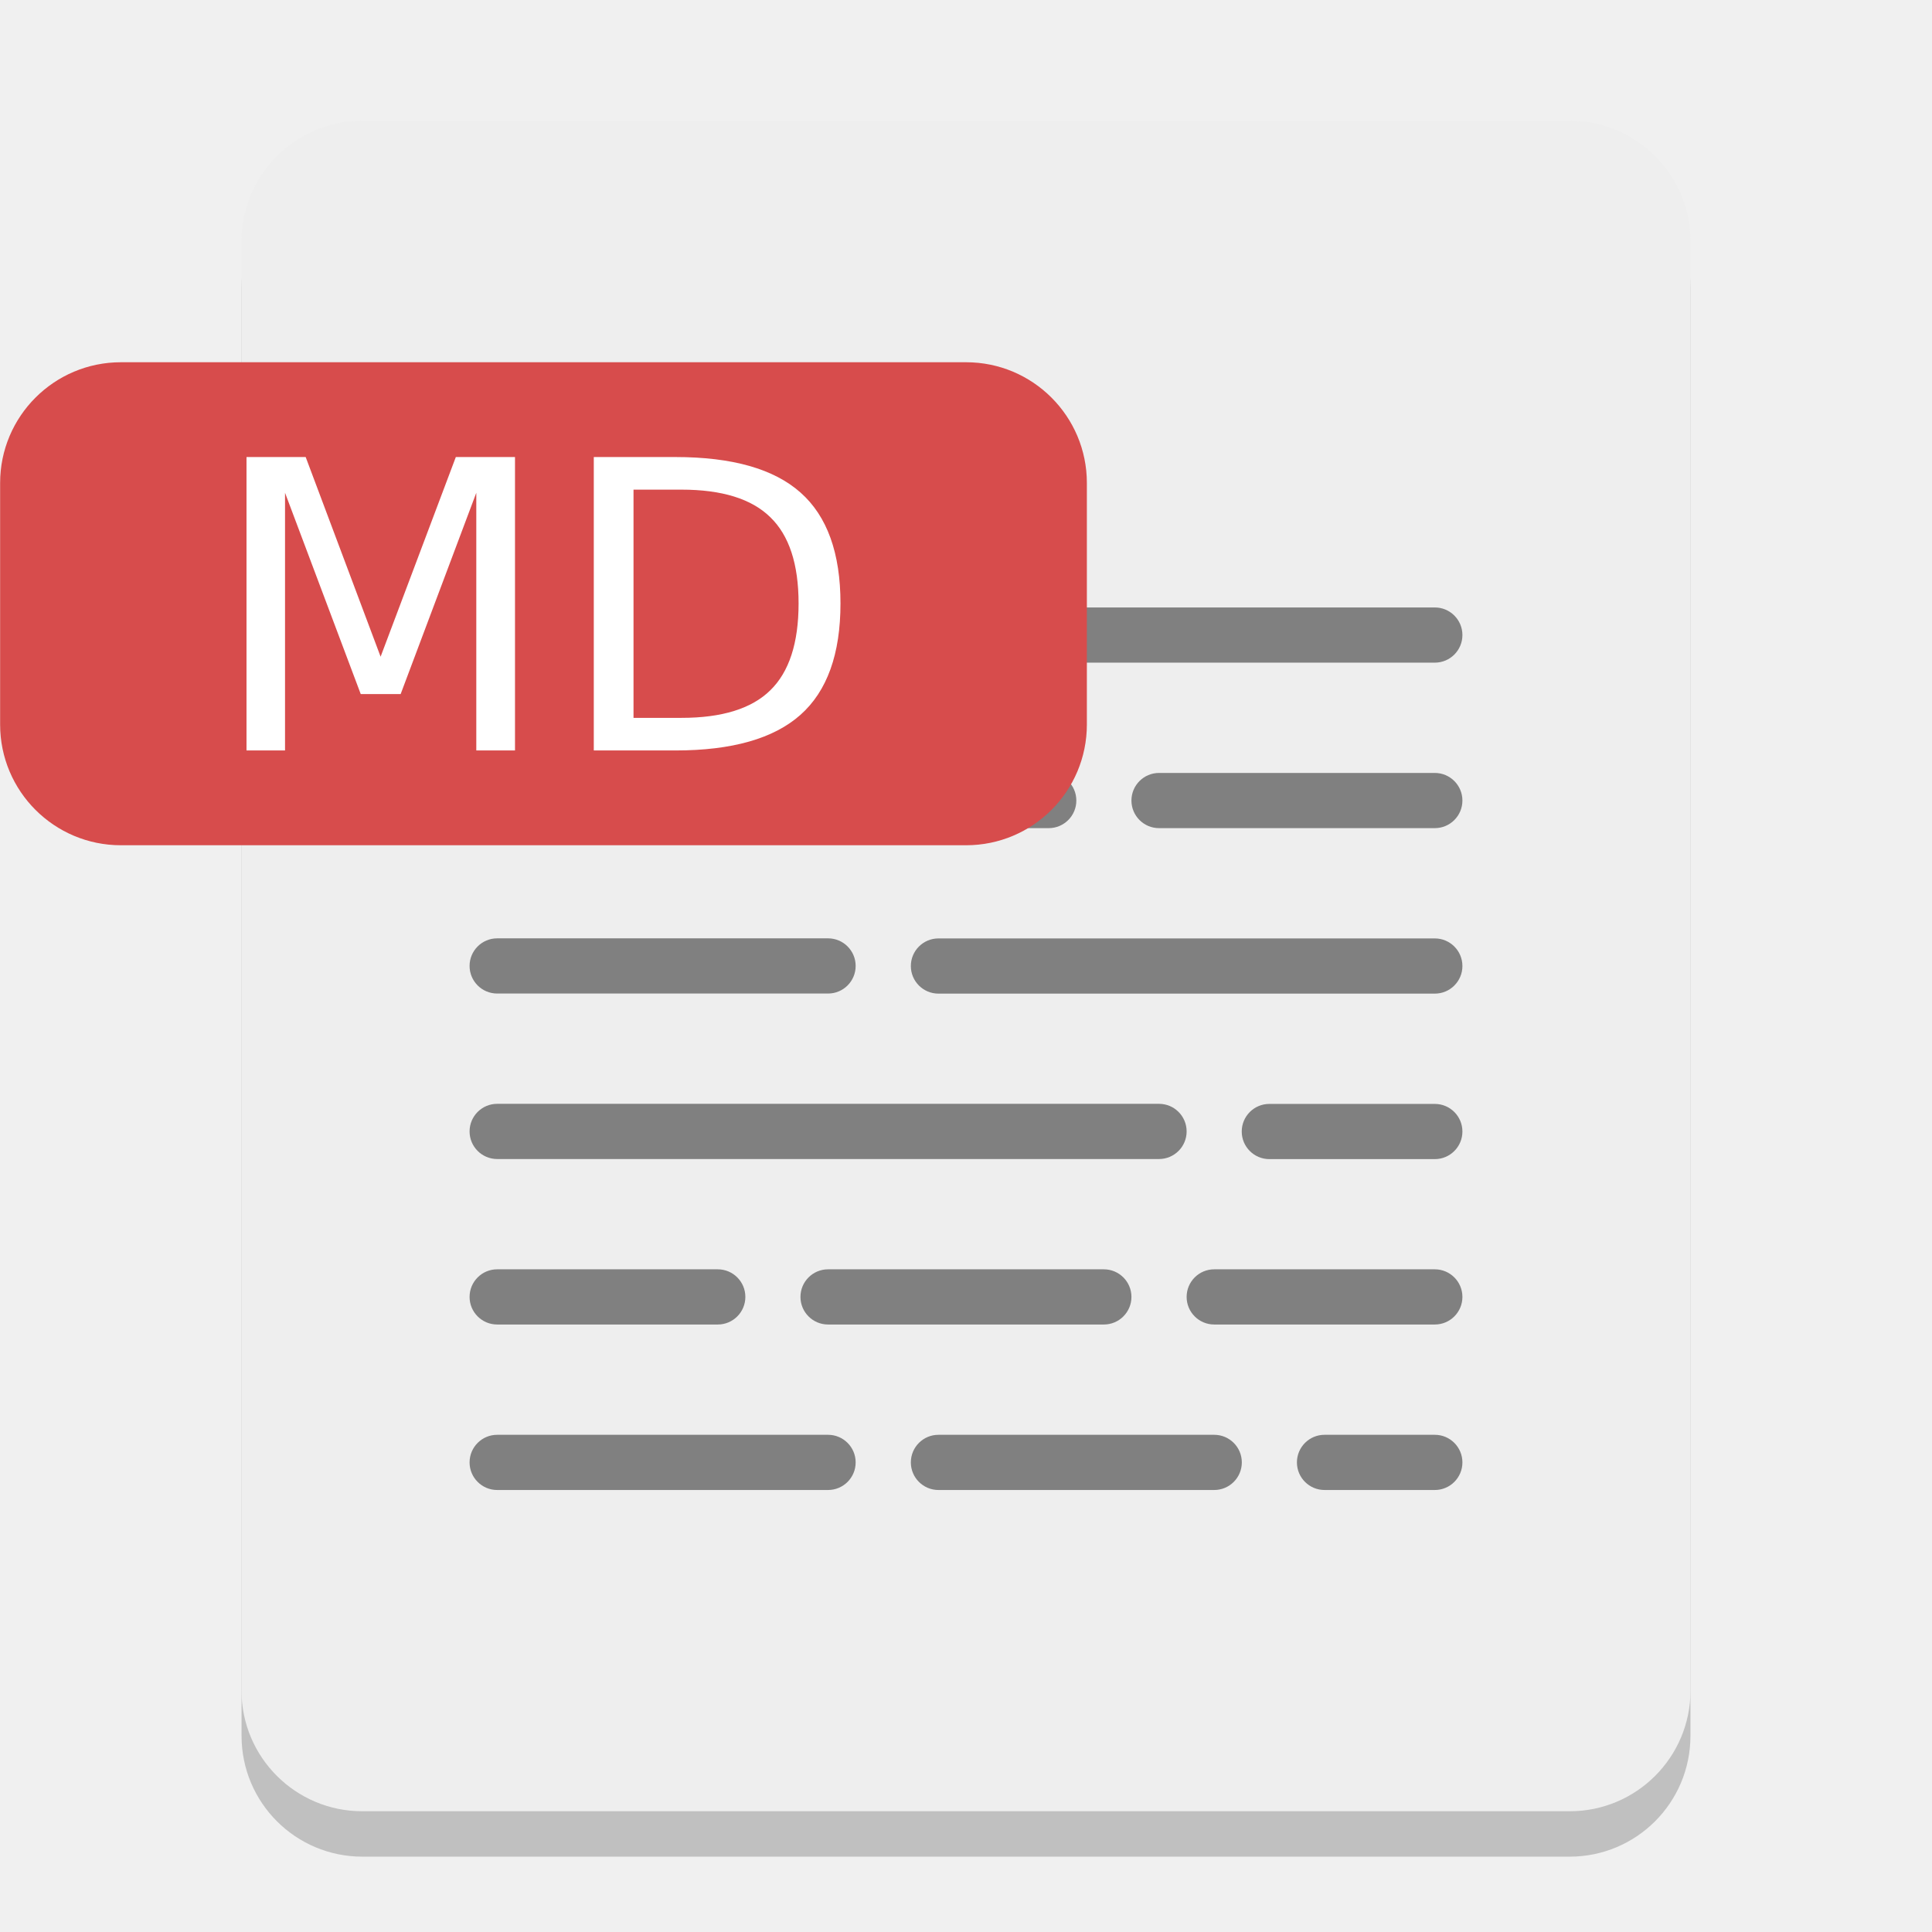
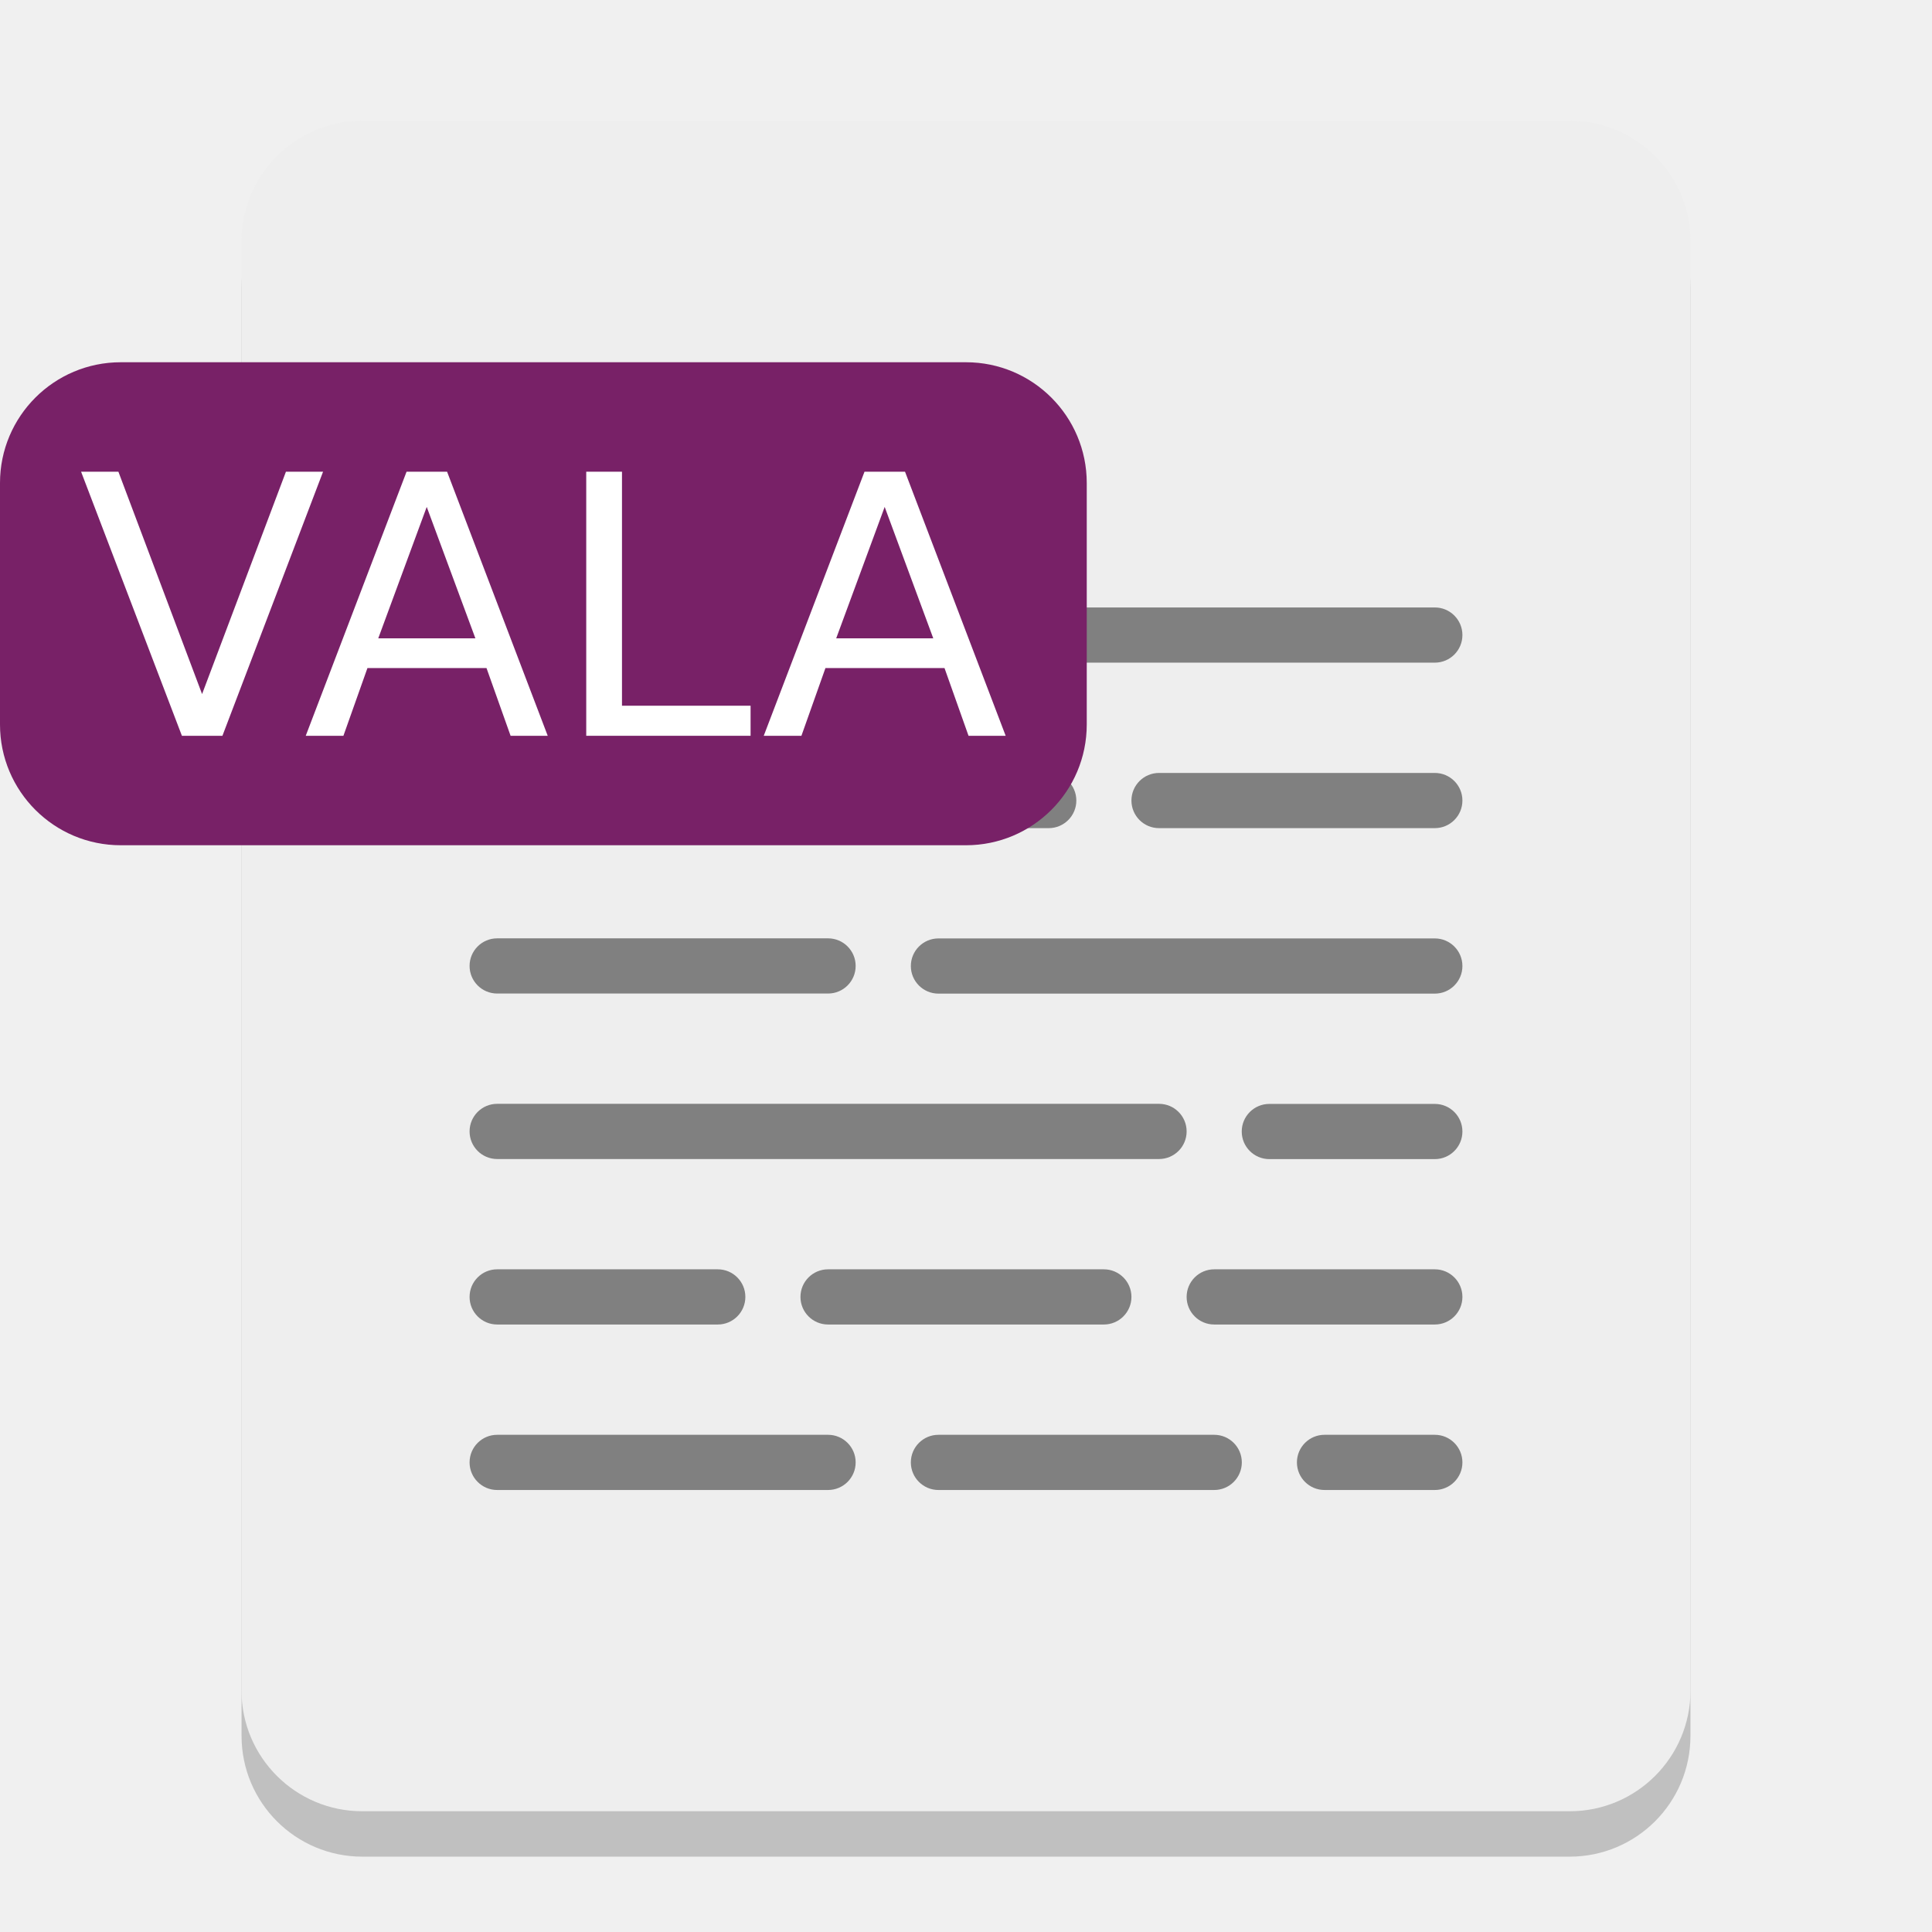
<svg xmlns="http://www.w3.org/2000/svg" xmlns:xlink="http://www.w3.org/1999/xlink" width="32" height="32" id="svg2" version="1.1">
  <defs id="defs4">
    <linearGradient id="linearGradient902">
      <stop id="stop898" offset="0" style="stop-color:#770087;stop-opacity:1;" />
      <stop id="stop900" offset="1" style="stop-color:#452981;stop-opacity:1" />
    </linearGradient>
    <linearGradient id="linearGradient899">
      <stop id="stop895" style="stop-color:#f282f1;stop-opacity:1" offset="0" />
      <stop id="stop897" style="stop-color:#a56de2;stop-opacity:1" offset="1" />
    </linearGradient>
    <linearGradient id="linearGradient916">
      <stop id="stop912" style="stop-color:#ffffff;stop-opacity:1" offset="0" />
      <stop id="stop914" style="stop-color:#fafafa;stop-opacity:1" offset="1" />
    </linearGradient>
    <linearGradient id="linearGradient3688-166-749-654">
      <stop id="stop3088" style="stop-color:#181818;stop-opacity:1" offset="0" />
      <stop id="stop3090" style="stop-color:#181818;stop-opacity:0" offset="1" />
    </linearGradient>
    <linearGradient id="linearGradient3688-464-309-604">
      <stop id="stop3094" style="stop-color:#181818;stop-opacity:1" offset="0" />
      <stop id="stop3096" style="stop-color:#181818;stop-opacity:0" offset="1" />
    </linearGradient>
    <linearGradient id="linearGradient3702-501-757-795">
      <stop id="stop3100" style="stop-color:#181818;stop-opacity:0" offset="0" />
      <stop id="stop3102" style="stop-color:#181818;stop-opacity:1" offset="0.5" />
      <stop id="stop3104" style="stop-color:#181818;stop-opacity:0" offset="1" />
    </linearGradient>
    <radialGradient xlink:href="#linearGradient3688-166-749-654" id="radialGradient4730" gradientUnits="userSpaceOnUse" gradientTransform="matrix(3.206054,2.6349059e-7,-8.2185947e-8,1.000008,36.98101,15.99962)" cx="4.996" cy="43.5" fx="4.996" fy="43.5" r="2.5" />
    <radialGradient xlink:href="#linearGradient3688-464-309-604" id="radialGradient4732" gradientUnits="userSpaceOnUse" gradientTransform="matrix(3.163875,0,0,0.9999999,-29.70299,-103.0001)" cx="4.993" cy="43.5" fx="4.993" fy="43.5" r="2.5" />
    <linearGradient xlink:href="#linearGradient3702-501-757-795" id="linearGradient4734" gradientUnits="userSpaceOnUse" gradientTransform="matrix(1.392857,0,0,0.7142856,-0.0214163,28.42862)" x1="25.058" y1="47.028" x2="25.058" y2="39.999" />
    <linearGradient gradientTransform="matrix(1.432432,0,0,1.436283,-7.37838,-7.399552)" gradientUnits="userSpaceOnUse" xlink:href="#linearGradient3924-2-2-5-8" id="linearGradient3381-5-4" y2="46.23" x2="38.66" y1="5.848" x1="38.66" />
    <linearGradient id="linearGradient3924-2-2-5-8">
      <stop offset="0" style="stop-color:#ffffff;stop-opacity:1" id="stop3926-9-4-9-6" />
      <stop offset="0.063" style="stop-color:#ffffff;stop-opacity:0.235" id="stop3928-9-8-6-5" />
      <stop offset="0.951" style="stop-color:#ffffff;stop-opacity:0.157" id="stop3930-3-5-1-7" />
      <stop offset="1" style="stop-color:#ffffff;stop-opacity:0.392" id="stop3932-8-0-4-8" />
    </linearGradient>
    <linearGradient gradientTransform="matrix(0.4705476,0,0,0.4745763,-60.68865,-0.1484071)" gradientUnits="userSpaceOnUse" xlink:href="#linearGradient916" id="linearGradient5809" y2="55.027" x2="161.977" y1="10.027" x1="161.977" />
    <linearGradient y2="63.027" x2="161.977" y1="5.152" x1="161.977" gradientTransform="matrix(0.4705882,0,0,0.4745763,-60.69526,-0.1484071)" gradientUnits="userSpaceOnUse" id="linearGradient910" xlink:href="#linearGradient899" />
    <linearGradient gradientUnits="userSpaceOnUse" y2="60" x2="32" y1="0" x1="32" id="linearGradient904" xlink:href="#linearGradient902" />
    <linearGradient y2="63.027" x2="161.977" y1="5.152" x1="161.977" gradientTransform="matrix(0.9411765,0,0,0.9491525,-73.04401,10.80159)" gradientUnits="userSpaceOnUse" id="linearGradient910-3" xlink:href="#linearGradient899" />
    <linearGradient y2="63.027" x2="161.977" y1="5.152" x1="161.977" gradientTransform="matrix(0.4705476,0,0,0.4745763,-76.30513,-44.36035)" gradientUnits="userSpaceOnUse" id="linearGradient910-5" xlink:href="#linearGradient899" />
    <filter style="color-interpolation-filters:sRGB" id="filter1218" x="-0.001" width="1.001" y="-0" height="1.001">
      <feGaussianBlur stdDeviation="0.005" id="feGaussianBlur1220" />
    </filter>
+     <radialGradient xlink:href="#linearGradient3688-166-749-654" id="radialGradient4730-06" gradientUnits="userSpaceOnUse" gradientTransform="matrix(3.206054,2.6349059e-7,-8.2185947e-8,1.000008,36.98101,15.99962)" cx="4.996" cy="43.5" fx="4.996" fy="43.5" r="2.5" />
+     <radialGradient xlink:href="#linearGradient3688-166-749-654" id="radialGradient4732-2" gradientUnits="userSpaceOnUse" gradientTransform="matrix(3.163875,0,0,0.9999999,-29.70299,-103.0001)" cx="4.993" cy="43.5" fx="4.993" fy="43.5" r="2.5" />
    <radialGradient xlink:href="#linearGradient3688-166-749-654" id="radialGradient4730-0" gradientUnits="userSpaceOnUse" gradientTransform="matrix(3.206054,2.6349059e-7,-8.2185947e-8,1.000008,36.98101,15.99962)" cx="4.996" cy="43.5" fx="4.996" fy="43.5" r="2.5" />
    <radialGradient xlink:href="#linearGradient3688-166-749-654" id="radialGradient4732-6" gradientUnits="userSpaceOnUse" gradientTransform="matrix(3.163875,0,0,0.9999999,-29.70299,-103.0001)" cx="4.993" cy="43.5" fx="4.993" fy="43.5" r="2.5" />
    <radialGradient xlink:href="#linearGradient3688-166-749-654" id="radialGradient4730-9" gradientUnits="userSpaceOnUse" gradientTransform="matrix(3.206054,2.6349059e-7,-8.2185947e-8,1.000008,36.98101,15.99962)" cx="4.996" cy="43.5" fx="4.996" fy="43.5" r="2.5" />
    <radialGradient xlink:href="#linearGradient3688-166-749-654" id="radialGradient4732-4" gradientUnits="userSpaceOnUse" gradientTransform="matrix(3.163875,0,0,0.9999999,-29.70299,-103.0001)" cx="4.993" cy="43.5" fx="4.993" fy="43.5" r="2.5" />
  </defs>
  <path width="23.998" height="28" rx="0" ry="0" x="4.001" y="2.752" id="rect4897-1" style="opacity:0.2;vector-effect:none;fill:#000000;fill-opacity:1;stroke:none;stroke-width:0.473;stroke-linecap:butt;stroke-linejoin:miter;stroke-miterlimit:4;stroke-dasharray:none;stroke-dashoffset:0;stroke-opacity:1;filter:url(#filter1218)" d="M 6.001,2.752 H 25.999 a 2,2 45 0 1 2,2 V 28.752 a 2,2 135 0 1 -2,2 H 6.001 a 2,2 45 0 1 -2,-2 V 4.752 a 2,2 135 0 1 2,-2 z" />
  <path width="24" height="28" rx="0" ry="0" x="4" y="2" id="rect4897" style="opacity:1;vector-effect:none;fill:#eeeeee;fill-opacity:1;stroke:none;stroke-width:0.473;stroke-linecap:butt;stroke-linejoin:miter;stroke-miterlimit:4;stroke-dasharray:none;stroke-dashoffset:0;stroke-opacity:1" d="m 6,2 h 20 a 2,2 45 0 1 2,2 v 24 a 2,2 135 0 1 -2,2 H 6 A 2,2 45 0 1 4,28 V 4 A 2,2 135 0 1 6,2 Z" />
-   <g aria-label="Aa" id="text1723" style="font-style:normal;font-weight:normal;font-size:40px;line-height:1.25;font-family:sans-serif;fill:#000000;fill-opacity:1;stroke:none;opacity:0" transform="matrix(0.3338223,0,0,0.3338223,8.497534,24.1978)">
-     <path d="M 11.869,-20.671 6.517,-6.159 h 10.723 z m -2.227,-3.887 h 4.473 L 25.228,4.603 h -4.102 l -2.656,-7.48 H 5.326 l -2.656,7.48 h -4.16 z" id="path1725" />
-     <path d="m 39.271,-6.393 q -4.355,0 -6.035,0.996 -1.68,0.996 -1.68,3.398 0,1.914 1.25,3.047 1.27,1.113 3.438,1.113 2.988,0 4.785,-2.109 1.816,-2.129 1.816,-5.645 v -0.801 z m 7.168,-1.484 V 4.603 h -3.594 V 1.282 q -1.23,1.992 -3.066,2.949 -1.836,0.938 -4.492,0.938 -3.359,0 -5.352,-1.875 -1.973,-1.895 -1.973,-5.059 0,-3.691 2.461,-5.566 2.48,-1.875 7.383,-1.875 h 5.039 V -9.557 q 0,-2.48 -1.641,-3.828 -1.621,-1.367 -4.57,-1.367 -1.875,0 -3.652,0.449 -1.777,0.449 -3.418,1.348 v -3.32 q 1.973,-0.762 3.828,-1.133 1.855,-0.391 3.613,-0.391 4.746,0 7.09,2.461 2.344,2.461 2.344,7.461 z" id="path1727" />
-   </g>
  <g id="g5880" transform="matrix(1.432819,0,0,1.432819,-6.130693,-7.626758)">
    <path d="m 12.895,12.664 a 0.319,0.319 0 0 0 0.319,0.319 h 7.651 a 0.319,0.319 0 0 0 0,-0.638 h -7.651 a 0.319,0.319 0 0 0 -0.319,0.319 z" id="path5662" style="fill:#808080;stroke-width:0.04" />
    <path d="m 10.026,14.896 h 6.376 a 0.319,0.319 0 0 0 0,-0.638 h -6.376 a 0.319,0.319 0 0 0 0,0.638 z" id="path5664" style="fill:#808080;stroke-width:0.04" />
    <path d="m 20.865,16.171 h -5.738 a 0.319,0.319 0 0 0 0,0.638 h 5.738 a 0.319,0.319 0 0 0 0,-0.638 z" id="path5666" style="fill:#808080;stroke-width:0.04" />
    <path d="m 10.026,18.721 h 7.651 a 0.319,0.319 0 0 0 0,-0.638 h -7.651 a 0.319,0.319 0 0 0 0,0.638 z" id="path5668" style="fill:#808080;stroke-width:0.04" />
    <path d="m 10.026,12.983 h 1.913 a 0.319,0.319 0 0 0 0,-0.638 h -1.913 a 0.319,0.319 0 0 0 0,0.638 z" id="path5670" style="fill:#808080;stroke-width:0.04" />
    <path d="m 20.865,14.258 h -3.188 a 0.319,0.319 0 0 0 0,0.638 h 3.188 a 0.319,0.319 0 0 0 0,-0.638 z" id="path5672" style="fill:#808080;stroke-width:0.04" />
    <path d="m 10.026,16.808 h 3.825 a 0.319,0.319 0 0 0 0,-0.638 h -3.825 a 0.319,0.319 0 0 0 0,0.638 z" id="path5674" style="fill:#808080;stroke-width:0.04" />
    <path d="m 20.865,18.084 h -1.913 a 0.319,0.319 0 0 0 0,0.638 h 1.913 a 0.319,0.319 0 0 0 0,-0.638 z" id="path5676" style="fill:#808080;stroke-width:0.04" />
    <path d="m 18.315,21.909 h -3.188 a 0.319,0.319 0 0 0 0,0.638 h 3.188 a 0.319,0.319 0 0 0 0,-0.638 z" id="path5678" style="fill:#808080;stroke-width:0.04" />
    <path d="m 10.026,22.547 h 3.825 a 0.319,0.319 0 0 0 0,-0.638 h -3.825 a 0.319,0.319 0 0 0 0,0.638 z" id="path5680" style="fill:#808080;stroke-width:0.04" />
    <path d="m 10.026,20.634 h 2.55 a 0.319,0.319 0 0 0 0,-0.638 h -2.55 a 0.319,0.319 0 0 0 0,0.638 z" id="path5682" style="fill:#808080;stroke-width:0.04" />
    <path d="m 10.026,11.07 h 3.825 a 0.319,0.319 0 0 0 0,-0.638 h -3.825 a 0.319,0.319 0 0 0 0,0.638 z" id="path5684" style="fill:#808080;stroke-width:0.04" />
    <path d="m 17.358,20.315 a 0.319,0.319 0 0 0 -0.319,-0.319 h -3.188 a 0.319,0.319 0 0 0 0,0.638 h 3.188 a 0.319,0.319 0 0 0 0.319,-0.319 z" id="path5686" style="fill:#808080;stroke-width:0.04" />
    <path d="M 20.865,19.996 H 18.315 a 0.319,0.319 0 0 0 0,0.638 h 2.55 a 0.319,0.319 0 0 0 0,-0.638 z" id="path5688" style="fill:#808080;stroke-width:0.04" />
    <path d="m 20.865,21.909 h -1.275 a 0.319,0.319 0 0 0 0,0.638 h 1.275 a 0.319,0.319 0 0 0 0,-0.638 z" id="path5690" style="fill:#808080;stroke-width:0.04" />
  </g>
-   <path style="fill:#d74c4c;fill-opacity:1;stroke:none;stroke-width:0.428" id="rect7379" width="18" height="8" x="0.002" y="6" d="M 2.002,6 H 16.002 a 2,2 45 0 1 2,2 v 4 a 2,2 135 0 1 -2,2 L 2.002,14 A 2,2 45 0 1 0.002,12 V 8 A 2,2 135 0 1 2.002,6 Z" />
-   <g aria-label="MD" id="text1964" style="font-size:6.667px;line-height:1.25">
-     <path d="M 4.083,7.57 H 5.063 L 6.304,10.877 7.55,7.57 H 8.53 V 12.43 H 7.889 V 8.162 L 6.636,11.496 H 5.975 L 4.721,8.162 V 12.43 H 4.083 Z" style="-inkscape-font-specification:sans-serif;fill:#ffffff" id="path11322" />
-     <path d="M 10.493,8.11 V 11.89 h 0.794 q 1.006,0 1.471,-0.456 0.469,-0.456 0.469,-1.439 0,-0.977 -0.469,-1.429 Q 12.293,8.11 11.287,8.11 Z M 9.835,7.57 h 1.351 q 1.413,0 2.074,0.589 0.661,0.586 0.661,1.836 0,1.257 -0.664,1.846 -0.664,0.589 -2.07,0.589 H 9.835 Z" style="-inkscape-font-specification:sans-serif;fill:#ffffff" id="path11324" />
+   <path y="6" x="0" height="8" width="18" id="rect7379" style="opacity:1;fill:#782167;fill-opacity:1;stroke:none;stroke-width:0.428" d="m 2,6 h 14 a 2,2 45 0 1 2,2 v 4 a 2,2 135 0 1 -2,2 L 2,14 A 2,2 45 0 1 0,12 V 8 A 2,2 135 0 1 2,6 Z" />
+   <g aria-label="VALA" id="text2425" style="font-size:6px;line-height:1.25;fill:#ffffff">
+     <path d="M 3.013,12.187 1.343,7.813 H 1.961 L 3.347,11.496 4.736,7.813 H 5.351 L 3.684,12.187 Z" id="path7367" />
+     <path d="M 7.068,8.396 6.265,10.573 H 7.874 Z M 6.734,7.813 H 7.405 L 9.072,12.187 H 8.457 L 8.058,11.065 H 6.086 L 5.688,12.187 H 5.064 Z" id="path7369" />
+     <path d="m 9.71,7.813 h 0.592 v 3.876 h 2.13 v 0.498 H 9.71 Z" id="path7371" />
+     <path d="m 14.653,8.396 -0.803,2.177 h 1.608 z M 14.319,7.813 h 0.671 l 1.667,4.374 h -0.615 l -0.398,-1.122 h -1.972 l -0.398,1.122 h -0.624 z" id="path7373" />
  </g>
</svg>
